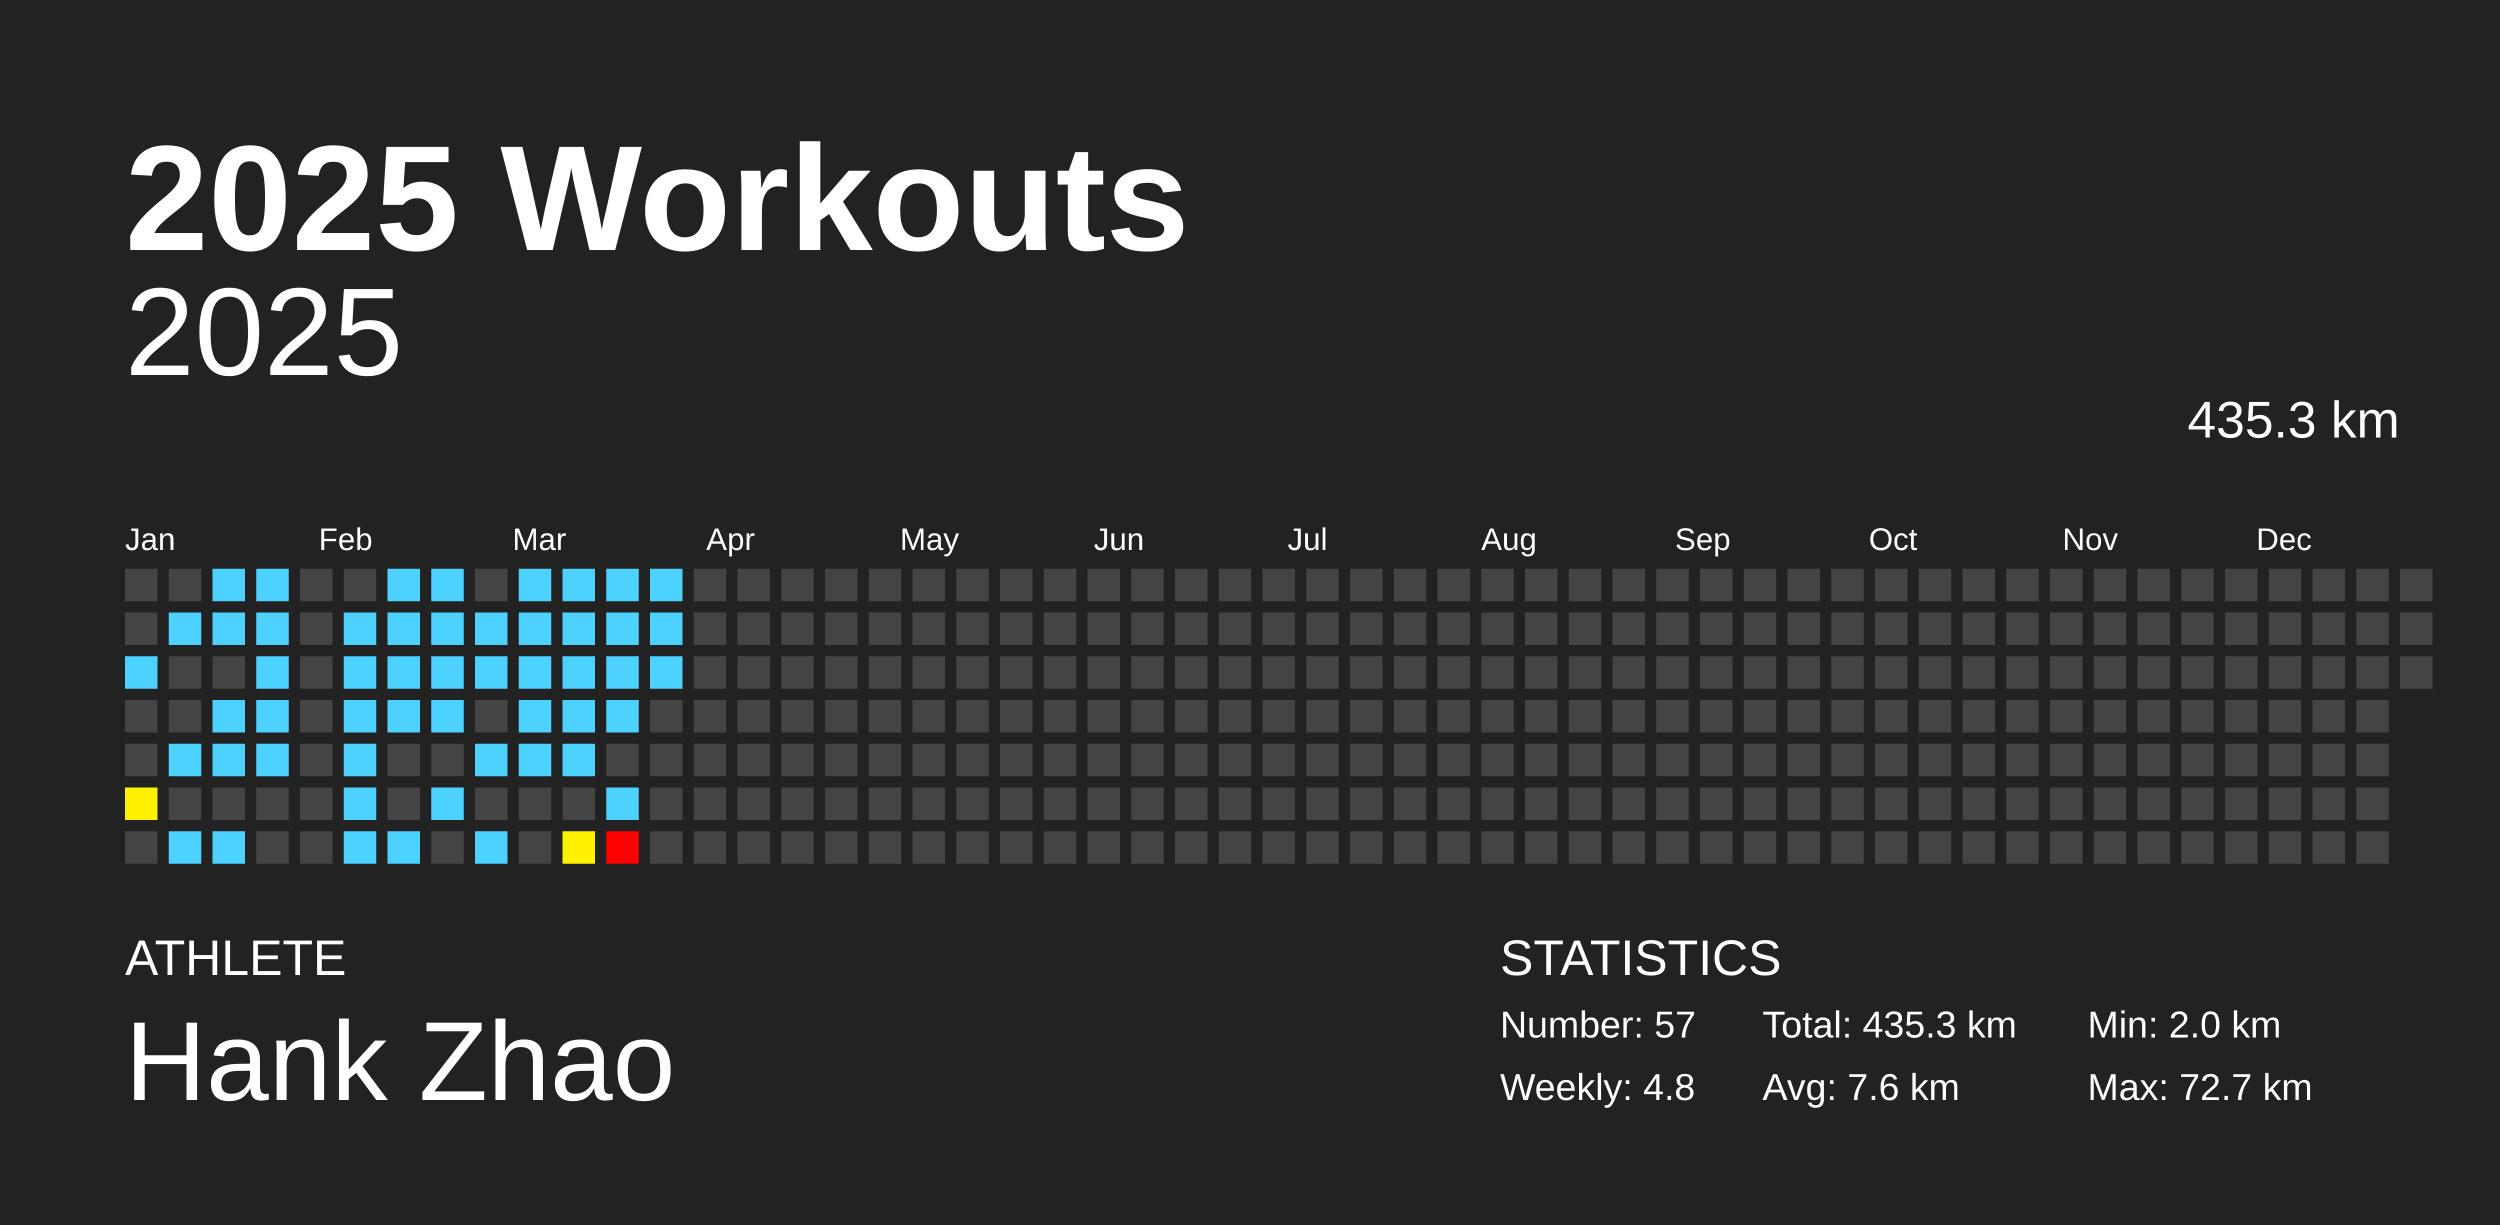
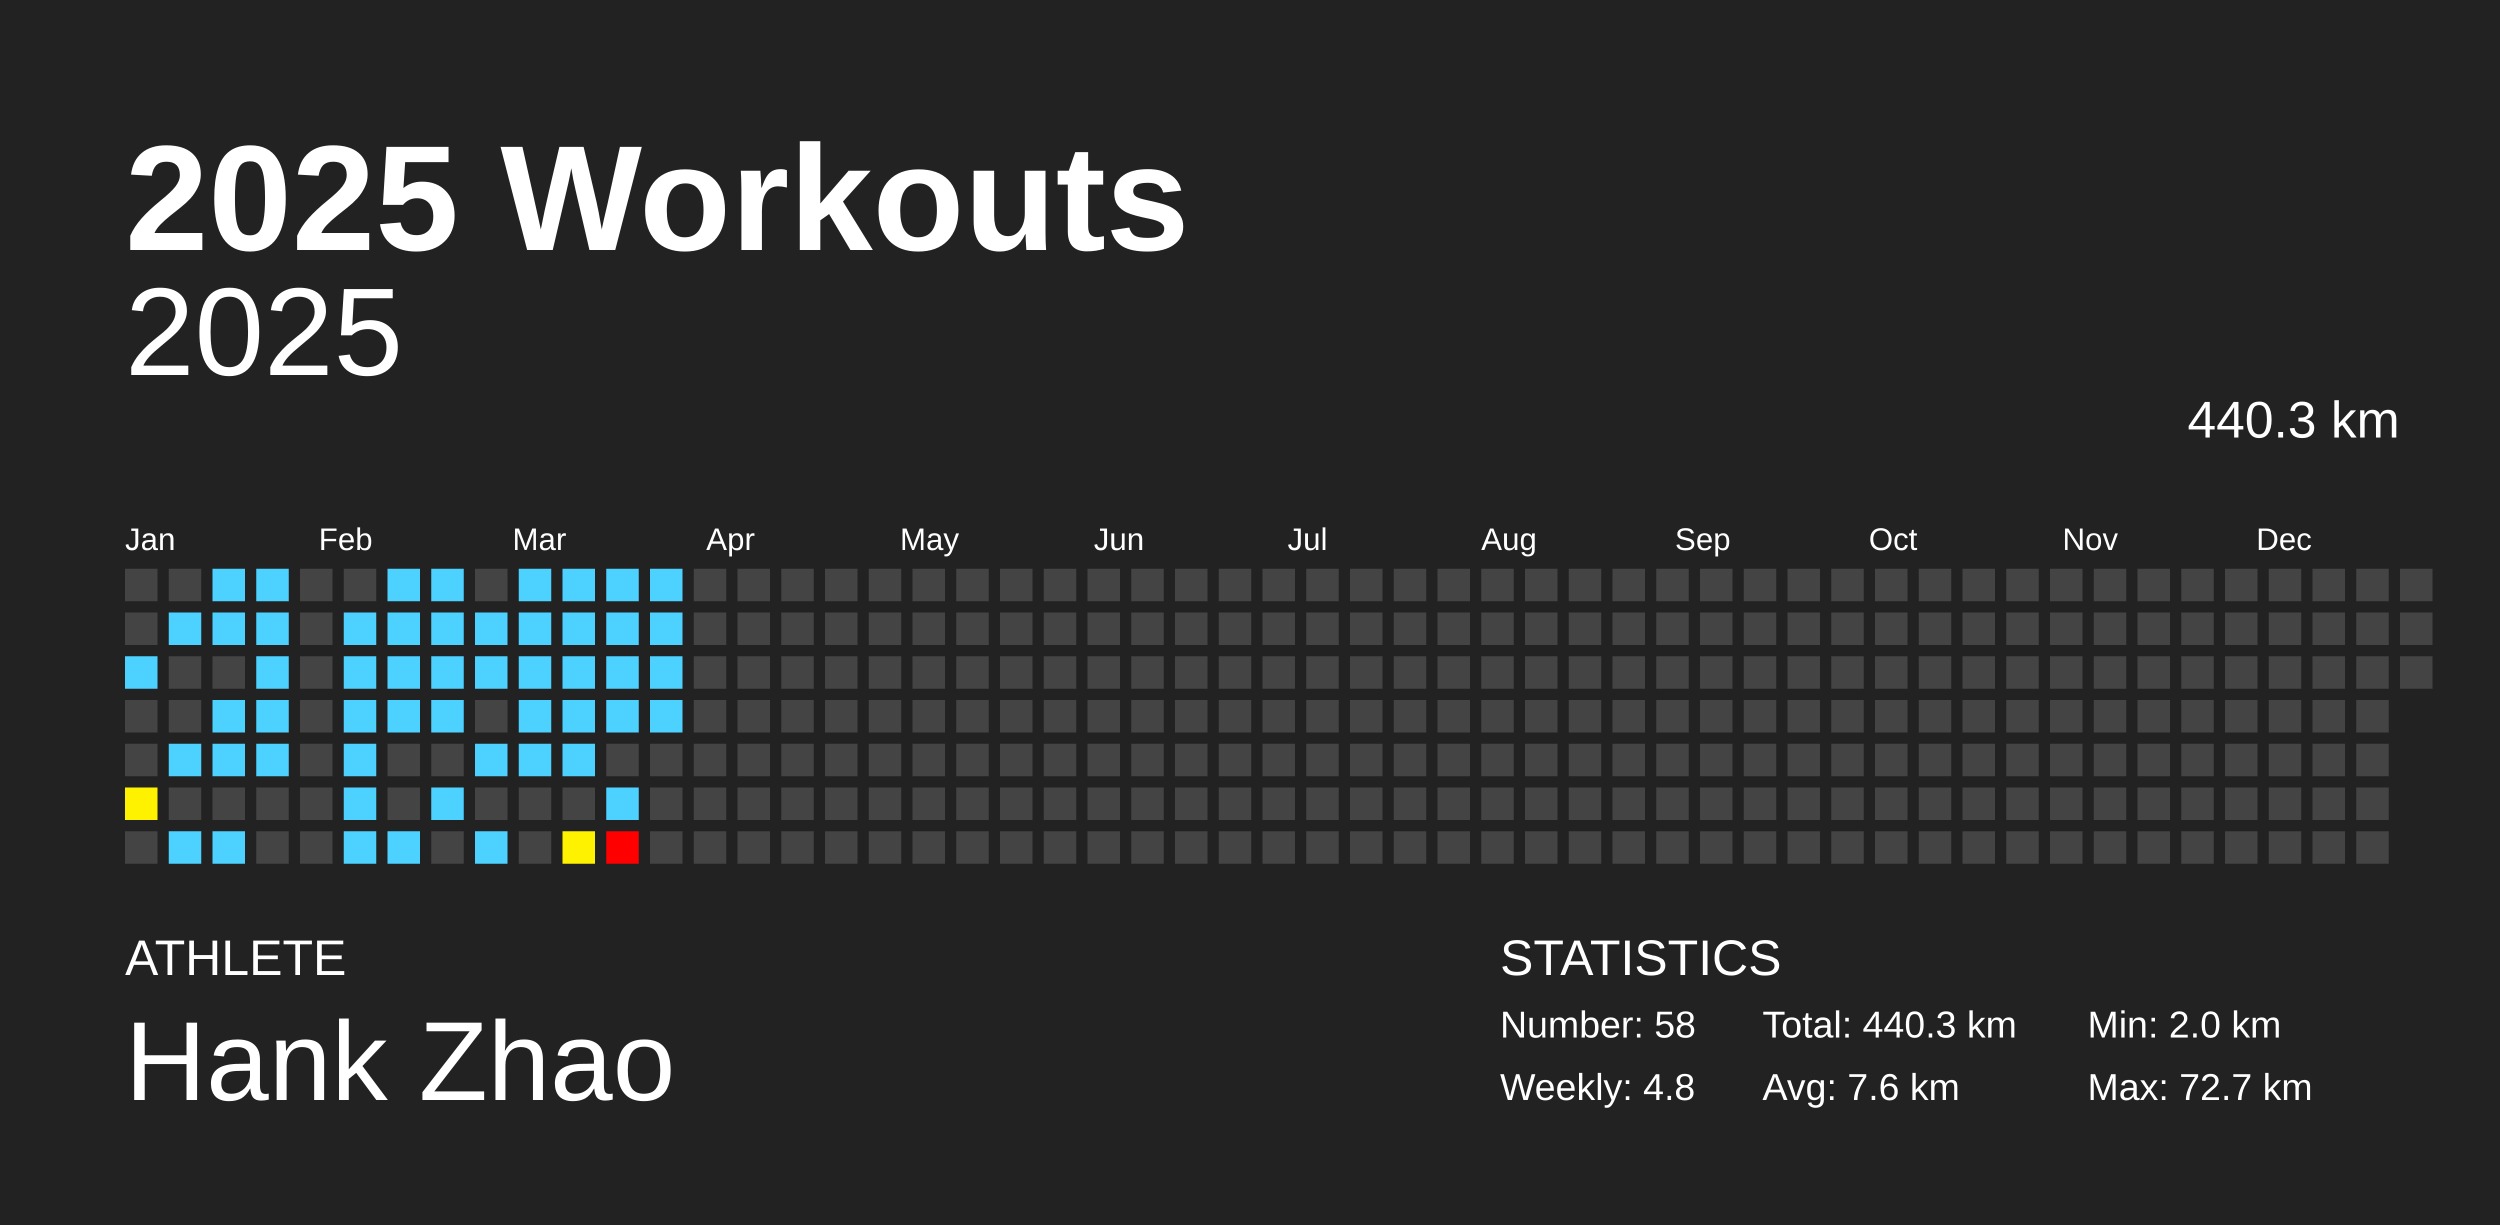
<svg xmlns="http://www.w3.org/2000/svg" baseProfile="full" height="98mm" version="1.1" viewBox="0,0,200,98" width="200mm">
  <defs />
  <rect fill="#222222" height="98" width="200" x="0" y="0" />
  <text fill="#FFFFFF" style="font-size:12px; font-family:Arial; font-weight:bold;" x="10" y="20">2025 Workouts</text>
  <text fill="#FFFFFF" style="font-size:4px; font-family:Arial" x="10" y="78">ATHLETE</text>
  <text fill="#FFFFFF" style="font-size:9px; font-family:Arial" x="10" y="88">Hank Zhao</text>
  <text fill="#FFFFFF" style="font-size:4px; font-family:Arial" x="120" y="78">STATISTICS</text>
-   <text fill="#FFFFFF" style="font-size:3px; font-family:Arial" x="120" y="83">Number: 57</text>
+   <text fill="#FFFFFF" style="font-size:3px; font-family:Arial" x="120" y="83">Number: 58</text>
  <text fill="#FFFFFF" style="font-size:3px; font-family:Arial" x="120" y="88">Weekly: 4.8</text>
-   <text fill="#FFFFFF" style="font-size:3px; font-family:Arial" x="141" y="83">Total: 435.3 km</text>
+   <text fill="#FFFFFF" style="font-size:3px; font-family:Arial" x="141" y="83">Total: 440.3 km</text>
  <text fill="#FFFFFF" style="font-size:3px; font-family:Arial" x="141" y="88">Avg: 7.6 km</text>
  <text fill="#FFFFFF" style="font-size:3px; font-family:Arial" x="167" y="83">Min: 2.0 km</text>
  <text fill="#FFFFFF" style="font-size:3px; font-family:Arial" x="167" y="88">Max: 72.7 km</text>
  <text alignment-baseline="hanging" fill="#FFFFFF" style="font-size:10.0px; font-family:Arial;" x="10" y="30">2025</text>
-   <text alignment-baseline="hanging" fill="#FFFFFF" style="font-size:4.125px; font-family:Arial;" x="175" y="35">435.3 km</text>
+   <text alignment-baseline="hanging" fill="#FFFFFF" style="font-size:4.125px; font-family:Arial;" x="175" y="35">440.3 km</text>
  <text fill="#FFFFFF" style="font-size:2.5px; font-family:Arial" x="10.0" y="44">Jan</text>
  <text fill="#FFFFFF" style="font-size:2.5px; font-family:Arial" x="25.5" y="44">Feb</text>
  <text fill="#FFFFFF" style="font-size:2.5px; font-family:Arial" x="41.0" y="44">Mar</text>
  <text fill="#FFFFFF" style="font-size:2.5px; font-family:Arial" x="56.5" y="44">Apr</text>
  <text fill="#FFFFFF" style="font-size:2.5px; font-family:Arial" x="72.0" y="44">May</text>
  <text fill="#FFFFFF" style="font-size:2.5px; font-family:Arial" x="87.5" y="44">Jun</text>
  <text fill="#FFFFFF" style="font-size:2.5px; font-family:Arial" x="103.0" y="44">Jul</text>
  <text fill="#FFFFFF" style="font-size:2.5px; font-family:Arial" x="118.5" y="44">Aug</text>
  <text fill="#FFFFFF" style="font-size:2.5px; font-family:Arial" x="134.0" y="44">Sep</text>
  <text fill="#FFFFFF" style="font-size:2.5px; font-family:Arial" x="149.5" y="44">Oct</text>
  <text fill="#FFFFFF" style="font-size:2.5px; font-family:Arial" x="165.0" y="44">Nov</text>
  <text fill="#FFFFFF" style="font-size:2.5px; font-family:Arial" x="180.5" y="44">Dec</text>
  <rect fill="#444444" height="2.6" width="2.6" x="10.0" y="45.5" />
  <rect fill="#444444" height="2.6" width="2.6" x="10.0" y="49.0" />
  <rect fill="#4dd2ff" height="2.6" width="2.6" x="10.0" y="52.5" />
  <rect fill="#444444" height="2.6" width="2.6" x="10.0" y="56.0" />
  <rect fill="#444444" height="2.6" width="2.6" x="10.0" y="59.5" />
  <rect fill="#fff200" height="2.6" width="2.6" x="10.0" y="63.0" />
  <rect fill="#444444" height="2.6" width="2.6" x="10.0" y="66.5" />
  <rect fill="#444444" height="2.6" width="2.6" x="13.5" y="45.5" />
  <rect fill="#4dd2ff" height="2.6" width="2.6" x="13.5" y="49.0" />
  <rect fill="#444444" height="2.6" width="2.6" x="13.5" y="52.5" />
  <rect fill="#444444" height="2.6" width="2.6" x="13.5" y="56.0" />
  <rect fill="#4dd2ff" height="2.6" width="2.6" x="13.5" y="59.5" />
  <rect fill="#444444" height="2.6" width="2.6" x="13.5" y="63.0" />
  <rect fill="#4dd2ff" height="2.6" width="2.6" x="13.5" y="66.5" />
  <rect fill="#4dd2ff" height="2.6" width="2.6" x="17.0" y="45.5" />
  <rect fill="#4dd2ff" height="2.6" width="2.6" x="17.0" y="49.0" />
  <rect fill="#444444" height="2.6" width="2.6" x="17.0" y="52.5" />
  <rect fill="#4dd2ff" height="2.6" width="2.6" x="17.0" y="56.0" />
  <rect fill="#4dd2ff" height="2.6" width="2.6" x="17.0" y="59.5" />
  <rect fill="#444444" height="2.6" width="2.6" x="17.0" y="63.0" />
  <rect fill="#4dd2ff" height="2.6" width="2.6" x="17.0" y="66.5" />
  <rect fill="#4dd2ff" height="2.6" width="2.6" x="20.5" y="45.5" />
  <rect fill="#4dd2ff" height="2.6" width="2.6" x="20.5" y="49.0" />
  <rect fill="#4dd2ff" height="2.6" width="2.6" x="20.5" y="52.5" />
  <rect fill="#4dd2ff" height="2.6" width="2.6" x="20.5" y="56.0" />
  <rect fill="#4dd2ff" height="2.6" width="2.6" x="20.5" y="59.5" />
  <rect fill="#444444" height="2.6" width="2.6" x="20.5" y="63.0" />
  <rect fill="#444444" height="2.6" width="2.6" x="20.5" y="66.5" />
  <rect fill="#444444" height="2.6" width="2.6" x="24.0" y="45.5" />
  <rect fill="#444444" height="2.6" width="2.6" x="24.0" y="49.0" />
  <rect fill="#444444" height="2.6" width="2.6" x="24.0" y="52.5" />
  <rect fill="#444444" height="2.6" width="2.6" x="24.0" y="56.0" />
  <rect fill="#444444" height="2.6" width="2.6" x="24.0" y="59.5" />
  <rect fill="#444444" height="2.6" width="2.6" x="24.0" y="63.0" />
  <rect fill="#444444" height="2.6" width="2.6" x="24.0" y="66.5" />
  <rect fill="#444444" height="2.6" width="2.6" x="27.5" y="45.5" />
  <rect fill="#4dd2ff" height="2.6" width="2.6" x="27.5" y="49.0" />
  <rect fill="#4dd2ff" height="2.6" width="2.6" x="27.5" y="52.5" />
  <rect fill="#4dd2ff" height="2.6" width="2.6" x="27.5" y="56.0" />
  <rect fill="#4dd2ff" height="2.6" width="2.6" x="27.5" y="59.5" />
  <rect fill="#4dd2ff" height="2.6" width="2.6" x="27.5" y="63.0" />
  <rect fill="#4dd2ff" height="2.6" width="2.6" x="27.5" y="66.5" />
  <rect fill="#4dd2ff" height="2.6" width="2.6" x="31.0" y="45.5" />
  <rect fill="#4dd2ff" height="2.6" width="2.6" x="31.0" y="49.0" />
  <rect fill="#4dd2ff" height="2.6" width="2.6" x="31.0" y="52.5" />
  <rect fill="#4dd2ff" height="2.6" width="2.6" x="31.0" y="56.0" />
  <rect fill="#444444" height="2.6" width="2.6" x="31.0" y="59.5" />
  <rect fill="#444444" height="2.6" width="2.6" x="31.0" y="63.0" />
  <rect fill="#4dd2ff" height="2.6" width="2.6" x="31.0" y="66.5" />
  <rect fill="#4dd2ff" height="2.6" width="2.6" x="34.5" y="45.5" />
  <rect fill="#4dd2ff" height="2.6" width="2.6" x="34.5" y="49.0" />
  <rect fill="#4dd2ff" height="2.6" width="2.6" x="34.5" y="52.5" />
  <rect fill="#4dd2ff" height="2.6" width="2.6" x="34.5" y="56.0" />
  <rect fill="#444444" height="2.6" width="2.6" x="34.5" y="59.5" />
  <rect fill="#4dd2ff" height="2.6" width="2.6" x="34.5" y="63.0" />
  <rect fill="#444444" height="2.6" width="2.6" x="34.5" y="66.5" />
  <rect fill="#444444" height="2.6" width="2.6" x="38.0" y="45.5" />
  <rect fill="#4dd2ff" height="2.6" width="2.6" x="38.0" y="49.0" />
  <rect fill="#4dd2ff" height="2.6" width="2.6" x="38.0" y="52.5" />
  <rect fill="#444444" height="2.6" width="2.6" x="38.0" y="56.0" />
  <rect fill="#4dd2ff" height="2.6" width="2.6" x="38.0" y="59.5" />
  <rect fill="#444444" height="2.6" width="2.6" x="38.0" y="63.0" />
  <rect fill="#4dd2ff" height="2.6" width="2.6" x="38.0" y="66.5" />
  <rect fill="#4dd2ff" height="2.6" width="2.6" x="41.5" y="45.5" />
  <rect fill="#4dd2ff" height="2.6" width="2.6" x="41.5" y="49.0" />
  <rect fill="#4dd2ff" height="2.6" width="2.6" x="41.5" y="52.5" />
  <rect fill="#4dd2ff" height="2.6" width="2.6" x="41.5" y="56.0" />
  <rect fill="#4dd2ff" height="2.6" width="2.6" x="41.5" y="59.5" />
  <rect fill="#444444" height="2.6" width="2.6" x="41.5" y="63.0" />
  <rect fill="#444444" height="2.6" width="2.6" x="41.5" y="66.5" />
  <rect fill="#4dd2ff" height="2.6" width="2.6" x="45.0" y="45.5" />
  <rect fill="#4dd2ff" height="2.6" width="2.6" x="45.0" y="49.0" />
  <rect fill="#4dd2ff" height="2.6" width="2.6" x="45.0" y="52.5" />
  <rect fill="#4dd2ff" height="2.6" width="2.6" x="45.0" y="56.0" />
  <rect fill="#4dd2ff" height="2.6" width="2.6" x="45.0" y="59.5" />
  <rect fill="#444444" height="2.6" width="2.6" x="45.0" y="63.0" />
  <rect fill="#fff200" height="2.6" width="2.6" x="45.0" y="66.5" />
  <rect fill="#4dd2ff" height="2.6" width="2.6" x="48.5" y="45.5" />
  <rect fill="#4dd2ff" height="2.6" width="2.6" x="48.5" y="49.0" />
  <rect fill="#4dd2ff" height="2.6" width="2.6" x="48.5" y="52.5" />
  <rect fill="#4dd2ff" height="2.6" width="2.6" x="48.5" y="56.0" />
  <rect fill="#444444" height="2.6" width="2.6" x="48.5" y="59.5" />
  <rect fill="#4dd2ff" height="2.6" width="2.6" x="48.5" y="63.0" />
  <rect fill="red" height="2.6" width="2.6" x="48.5" y="66.5" />
  <rect fill="#4dd2ff" height="2.6" width="2.6" x="52.0" y="45.5" />
  <rect fill="#4dd2ff" height="2.6" width="2.6" x="52.0" y="49.0" />
  <rect fill="#4dd2ff" height="2.6" width="2.6" x="52.0" y="52.5" />
-   <rect fill="#444444" height="2.6" width="2.6" x="52.0" y="56.0" />
+   <rect fill="#4dd2ff" height="2.6" width="2.6" x="52.0" y="56.0" />
  <rect fill="#444444" height="2.6" width="2.6" x="52.0" y="59.5" />
  <rect fill="#444444" height="2.6" width="2.6" x="52.0" y="63.0" />
  <rect fill="#444444" height="2.6" width="2.6" x="52.0" y="66.5" />
  <rect fill="#444444" height="2.6" width="2.6" x="55.5" y="45.5" />
  <rect fill="#444444" height="2.6" width="2.6" x="55.5" y="49.0" />
  <rect fill="#444444" height="2.6" width="2.6" x="55.5" y="52.5" />
  <rect fill="#444444" height="2.6" width="2.6" x="55.5" y="56.0" />
  <rect fill="#444444" height="2.6" width="2.6" x="55.5" y="59.5" />
  <rect fill="#444444" height="2.6" width="2.6" x="55.5" y="63.0" />
  <rect fill="#444444" height="2.6" width="2.6" x="55.5" y="66.5" />
  <rect fill="#444444" height="2.6" width="2.6" x="59.0" y="45.5" />
  <rect fill="#444444" height="2.6" width="2.6" x="59.0" y="49.0" />
  <rect fill="#444444" height="2.6" width="2.6" x="59.0" y="52.5" />
  <rect fill="#444444" height="2.6" width="2.6" x="59.0" y="56.0" />
  <rect fill="#444444" height="2.6" width="2.6" x="59.0" y="59.5" />
  <rect fill="#444444" height="2.6" width="2.6" x="59.0" y="63.0" />
  <rect fill="#444444" height="2.6" width="2.6" x="59.0" y="66.5" />
  <rect fill="#444444" height="2.6" width="2.6" x="62.5" y="45.5" />
  <rect fill="#444444" height="2.6" width="2.6" x="62.5" y="49.0" />
  <rect fill="#444444" height="2.6" width="2.6" x="62.5" y="52.5" />
  <rect fill="#444444" height="2.6" width="2.6" x="62.5" y="56.0" />
  <rect fill="#444444" height="2.6" width="2.6" x="62.5" y="59.5" />
  <rect fill="#444444" height="2.6" width="2.6" x="62.5" y="63.0" />
  <rect fill="#444444" height="2.6" width="2.6" x="62.5" y="66.5" />
  <rect fill="#444444" height="2.6" width="2.6" x="66.0" y="45.5" />
  <rect fill="#444444" height="2.6" width="2.6" x="66.0" y="49.0" />
  <rect fill="#444444" height="2.6" width="2.6" x="66.0" y="52.5" />
  <rect fill="#444444" height="2.6" width="2.6" x="66.0" y="56.0" />
  <rect fill="#444444" height="2.6" width="2.6" x="66.0" y="59.5" />
  <rect fill="#444444" height="2.6" width="2.6" x="66.0" y="63.0" />
  <rect fill="#444444" height="2.6" width="2.6" x="66.0" y="66.5" />
  <rect fill="#444444" height="2.6" width="2.6" x="69.5" y="45.5" />
  <rect fill="#444444" height="2.6" width="2.6" x="69.5" y="49.0" />
  <rect fill="#444444" height="2.6" width="2.6" x="69.5" y="52.5" />
  <rect fill="#444444" height="2.6" width="2.6" x="69.5" y="56.0" />
  <rect fill="#444444" height="2.6" width="2.6" x="69.5" y="59.5" />
  <rect fill="#444444" height="2.6" width="2.6" x="69.5" y="63.0" />
  <rect fill="#444444" height="2.6" width="2.6" x="69.5" y="66.5" />
  <rect fill="#444444" height="2.6" width="2.6" x="73.0" y="45.5" />
  <rect fill="#444444" height="2.6" width="2.6" x="73.0" y="49.0" />
  <rect fill="#444444" height="2.6" width="2.6" x="73.0" y="52.5" />
  <rect fill="#444444" height="2.6" width="2.6" x="73.0" y="56.0" />
  <rect fill="#444444" height="2.6" width="2.6" x="73.0" y="59.5" />
  <rect fill="#444444" height="2.6" width="2.6" x="73.0" y="63.0" />
  <rect fill="#444444" height="2.6" width="2.6" x="73.0" y="66.5" />
  <rect fill="#444444" height="2.6" width="2.6" x="76.5" y="45.5" />
  <rect fill="#444444" height="2.6" width="2.6" x="76.5" y="49.0" />
  <rect fill="#444444" height="2.6" width="2.6" x="76.5" y="52.5" />
  <rect fill="#444444" height="2.6" width="2.6" x="76.5" y="56.0" />
  <rect fill="#444444" height="2.6" width="2.6" x="76.5" y="59.5" />
  <rect fill="#444444" height="2.6" width="2.6" x="76.5" y="63.0" />
  <rect fill="#444444" height="2.6" width="2.6" x="76.5" y="66.5" />
  <rect fill="#444444" height="2.6" width="2.6" x="80.0" y="45.5" />
  <rect fill="#444444" height="2.6" width="2.6" x="80.0" y="49.0" />
  <rect fill="#444444" height="2.6" width="2.6" x="80.0" y="52.5" />
  <rect fill="#444444" height="2.6" width="2.6" x="80.0" y="56.0" />
  <rect fill="#444444" height="2.6" width="2.6" x="80.0" y="59.5" />
  <rect fill="#444444" height="2.6" width="2.6" x="80.0" y="63.0" />
  <rect fill="#444444" height="2.6" width="2.6" x="80.0" y="66.5" />
  <rect fill="#444444" height="2.6" width="2.6" x="83.5" y="45.5" />
  <rect fill="#444444" height="2.6" width="2.6" x="83.5" y="49.0" />
  <rect fill="#444444" height="2.6" width="2.6" x="83.5" y="52.5" />
  <rect fill="#444444" height="2.6" width="2.6" x="83.5" y="56.0" />
  <rect fill="#444444" height="2.6" width="2.6" x="83.5" y="59.5" />
  <rect fill="#444444" height="2.6" width="2.6" x="83.5" y="63.0" />
  <rect fill="#444444" height="2.6" width="2.6" x="83.5" y="66.5" />
  <rect fill="#444444" height="2.6" width="2.6" x="87.0" y="45.5" />
  <rect fill="#444444" height="2.6" width="2.6" x="87.0" y="49.0" />
  <rect fill="#444444" height="2.6" width="2.6" x="87.0" y="52.5" />
  <rect fill="#444444" height="2.6" width="2.6" x="87.0" y="56.0" />
  <rect fill="#444444" height="2.6" width="2.6" x="87.0" y="59.5" />
  <rect fill="#444444" height="2.6" width="2.6" x="87.0" y="63.0" />
  <rect fill="#444444" height="2.6" width="2.6" x="87.0" y="66.5" />
  <rect fill="#444444" height="2.6" width="2.6" x="90.5" y="45.5" />
  <rect fill="#444444" height="2.6" width="2.6" x="90.5" y="49.0" />
  <rect fill="#444444" height="2.6" width="2.6" x="90.5" y="52.5" />
  <rect fill="#444444" height="2.6" width="2.6" x="90.5" y="56.0" />
  <rect fill="#444444" height="2.6" width="2.6" x="90.5" y="59.5" />
  <rect fill="#444444" height="2.6" width="2.6" x="90.5" y="63.0" />
  <rect fill="#444444" height="2.6" width="2.6" x="90.5" y="66.5" />
  <rect fill="#444444" height="2.6" width="2.6" x="94.0" y="45.5" />
  <rect fill="#444444" height="2.6" width="2.6" x="94.0" y="49.0" />
  <rect fill="#444444" height="2.6" width="2.6" x="94.0" y="52.5" />
  <rect fill="#444444" height="2.6" width="2.6" x="94.0" y="56.0" />
  <rect fill="#444444" height="2.6" width="2.6" x="94.0" y="59.5" />
  <rect fill="#444444" height="2.6" width="2.6" x="94.0" y="63.0" />
  <rect fill="#444444" height="2.6" width="2.6" x="94.0" y="66.5" />
  <rect fill="#444444" height="2.6" width="2.6" x="97.5" y="45.5" />
  <rect fill="#444444" height="2.6" width="2.6" x="97.5" y="49.0" />
  <rect fill="#444444" height="2.6" width="2.6" x="97.5" y="52.5" />
  <rect fill="#444444" height="2.6" width="2.6" x="97.5" y="56.0" />
  <rect fill="#444444" height="2.6" width="2.6" x="97.5" y="59.5" />
  <rect fill="#444444" height="2.6" width="2.6" x="97.5" y="63.0" />
  <rect fill="#444444" height="2.6" width="2.6" x="97.5" y="66.5" />
  <rect fill="#444444" height="2.6" width="2.6" x="101.0" y="45.5" />
  <rect fill="#444444" height="2.6" width="2.6" x="101.0" y="49.0" />
  <rect fill="#444444" height="2.6" width="2.6" x="101.0" y="52.5" />
  <rect fill="#444444" height="2.6" width="2.6" x="101.0" y="56.0" />
  <rect fill="#444444" height="2.6" width="2.6" x="101.0" y="59.5" />
  <rect fill="#444444" height="2.6" width="2.6" x="101.0" y="63.0" />
  <rect fill="#444444" height="2.6" width="2.6" x="101.0" y="66.5" />
  <rect fill="#444444" height="2.6" width="2.6" x="104.5" y="45.5" />
  <rect fill="#444444" height="2.6" width="2.6" x="104.5" y="49.0" />
  <rect fill="#444444" height="2.6" width="2.6" x="104.5" y="52.5" />
  <rect fill="#444444" height="2.6" width="2.6" x="104.5" y="56.0" />
  <rect fill="#444444" height="2.6" width="2.6" x="104.5" y="59.5" />
  <rect fill="#444444" height="2.6" width="2.6" x="104.5" y="63.0" />
  <rect fill="#444444" height="2.6" width="2.6" x="104.5" y="66.5" />
  <rect fill="#444444" height="2.6" width="2.6" x="108.0" y="45.5" />
  <rect fill="#444444" height="2.6" width="2.6" x="108.0" y="49.0" />
  <rect fill="#444444" height="2.6" width="2.6" x="108.0" y="52.5" />
  <rect fill="#444444" height="2.6" width="2.6" x="108.0" y="56.0" />
  <rect fill="#444444" height="2.6" width="2.6" x="108.0" y="59.5" />
  <rect fill="#444444" height="2.6" width="2.6" x="108.0" y="63.0" />
  <rect fill="#444444" height="2.6" width="2.6" x="108.0" y="66.5" />
  <rect fill="#444444" height="2.6" width="2.6" x="111.5" y="45.5" />
  <rect fill="#444444" height="2.6" width="2.6" x="111.5" y="49.0" />
  <rect fill="#444444" height="2.6" width="2.6" x="111.5" y="52.5" />
  <rect fill="#444444" height="2.6" width="2.6" x="111.5" y="56.0" />
  <rect fill="#444444" height="2.6" width="2.6" x="111.5" y="59.5" />
  <rect fill="#444444" height="2.6" width="2.6" x="111.5" y="63.0" />
  <rect fill="#444444" height="2.6" width="2.6" x="111.5" y="66.5" />
  <rect fill="#444444" height="2.6" width="2.6" x="115.0" y="45.5" />
  <rect fill="#444444" height="2.6" width="2.6" x="115.0" y="49.0" />
  <rect fill="#444444" height="2.6" width="2.6" x="115.0" y="52.5" />
  <rect fill="#444444" height="2.6" width="2.6" x="115.0" y="56.0" />
  <rect fill="#444444" height="2.6" width="2.6" x="115.0" y="59.5" />
  <rect fill="#444444" height="2.6" width="2.6" x="115.0" y="63.0" />
  <rect fill="#444444" height="2.6" width="2.6" x="115.0" y="66.5" />
  <rect fill="#444444" height="2.6" width="2.6" x="118.5" y="45.5" />
  <rect fill="#444444" height="2.6" width="2.6" x="118.5" y="49.0" />
  <rect fill="#444444" height="2.6" width="2.6" x="118.5" y="52.5" />
  <rect fill="#444444" height="2.6" width="2.6" x="118.5" y="56.0" />
  <rect fill="#444444" height="2.6" width="2.6" x="118.5" y="59.5" />
  <rect fill="#444444" height="2.6" width="2.6" x="118.5" y="63.0" />
  <rect fill="#444444" height="2.6" width="2.6" x="118.5" y="66.5" />
  <rect fill="#444444" height="2.6" width="2.6" x="122.0" y="45.5" />
  <rect fill="#444444" height="2.6" width="2.6" x="122.0" y="49.0" />
  <rect fill="#444444" height="2.6" width="2.6" x="122.0" y="52.5" />
  <rect fill="#444444" height="2.6" width="2.6" x="122.0" y="56.0" />
  <rect fill="#444444" height="2.6" width="2.6" x="122.0" y="59.5" />
  <rect fill="#444444" height="2.6" width="2.6" x="122.0" y="63.0" />
  <rect fill="#444444" height="2.6" width="2.6" x="122.0" y="66.5" />
  <rect fill="#444444" height="2.6" width="2.6" x="125.5" y="45.5" />
  <rect fill="#444444" height="2.6" width="2.6" x="125.5" y="49.0" />
  <rect fill="#444444" height="2.6" width="2.6" x="125.5" y="52.5" />
  <rect fill="#444444" height="2.6" width="2.6" x="125.5" y="56.0" />
  <rect fill="#444444" height="2.6" width="2.6" x="125.5" y="59.5" />
  <rect fill="#444444" height="2.6" width="2.6" x="125.5" y="63.0" />
  <rect fill="#444444" height="2.6" width="2.6" x="125.5" y="66.5" />
  <rect fill="#444444" height="2.6" width="2.6" x="129.0" y="45.5" />
  <rect fill="#444444" height="2.6" width="2.6" x="129.0" y="49.0" />
  <rect fill="#444444" height="2.6" width="2.6" x="129.0" y="52.5" />
  <rect fill="#444444" height="2.6" width="2.6" x="129.0" y="56.0" />
  <rect fill="#444444" height="2.6" width="2.6" x="129.0" y="59.5" />
  <rect fill="#444444" height="2.6" width="2.6" x="129.0" y="63.0" />
  <rect fill="#444444" height="2.6" width="2.6" x="129.0" y="66.5" />
  <rect fill="#444444" height="2.6" width="2.6" x="132.5" y="45.5" />
  <rect fill="#444444" height="2.6" width="2.6" x="132.5" y="49.0" />
  <rect fill="#444444" height="2.6" width="2.6" x="132.5" y="52.5" />
  <rect fill="#444444" height="2.6" width="2.6" x="132.5" y="56.0" />
  <rect fill="#444444" height="2.6" width="2.6" x="132.5" y="59.5" />
  <rect fill="#444444" height="2.6" width="2.6" x="132.5" y="63.0" />
  <rect fill="#444444" height="2.6" width="2.6" x="132.5" y="66.5" />
  <rect fill="#444444" height="2.6" width="2.6" x="136.0" y="45.5" />
  <rect fill="#444444" height="2.6" width="2.6" x="136.0" y="49.0" />
  <rect fill="#444444" height="2.6" width="2.6" x="136.0" y="52.5" />
  <rect fill="#444444" height="2.6" width="2.6" x="136.0" y="56.0" />
  <rect fill="#444444" height="2.6" width="2.6" x="136.0" y="59.5" />
  <rect fill="#444444" height="2.6" width="2.6" x="136.0" y="63.0" />
  <rect fill="#444444" height="2.6" width="2.6" x="136.0" y="66.5" />
  <rect fill="#444444" height="2.6" width="2.6" x="139.5" y="45.5" />
  <rect fill="#444444" height="2.6" width="2.6" x="139.5" y="49.0" />
  <rect fill="#444444" height="2.6" width="2.6" x="139.5" y="52.5" />
  <rect fill="#444444" height="2.6" width="2.6" x="139.5" y="56.0" />
  <rect fill="#444444" height="2.6" width="2.6" x="139.5" y="59.5" />
  <rect fill="#444444" height="2.6" width="2.6" x="139.5" y="63.0" />
  <rect fill="#444444" height="2.6" width="2.6" x="139.5" y="66.5" />
  <rect fill="#444444" height="2.6" width="2.6" x="143.0" y="45.5" />
  <rect fill="#444444" height="2.6" width="2.6" x="143.0" y="49.0" />
  <rect fill="#444444" height="2.6" width="2.6" x="143.0" y="52.5" />
  <rect fill="#444444" height="2.6" width="2.6" x="143.0" y="56.0" />
  <rect fill="#444444" height="2.6" width="2.6" x="143.0" y="59.5" />
  <rect fill="#444444" height="2.6" width="2.6" x="143.0" y="63.0" />
  <rect fill="#444444" height="2.6" width="2.6" x="143.0" y="66.5" />
  <rect fill="#444444" height="2.6" width="2.6" x="146.5" y="45.5" />
  <rect fill="#444444" height="2.6" width="2.6" x="146.5" y="49.0" />
  <rect fill="#444444" height="2.6" width="2.6" x="146.5" y="52.5" />
  <rect fill="#444444" height="2.6" width="2.6" x="146.5" y="56.0" />
  <rect fill="#444444" height="2.6" width="2.6" x="146.5" y="59.5" />
  <rect fill="#444444" height="2.6" width="2.6" x="146.5" y="63.0" />
  <rect fill="#444444" height="2.6" width="2.6" x="146.5" y="66.5" />
  <rect fill="#444444" height="2.6" width="2.6" x="150.0" y="45.5" />
  <rect fill="#444444" height="2.6" width="2.6" x="150.0" y="49.0" />
  <rect fill="#444444" height="2.6" width="2.6" x="150.0" y="52.5" />
  <rect fill="#444444" height="2.6" width="2.6" x="150.0" y="56.0" />
  <rect fill="#444444" height="2.6" width="2.6" x="150.0" y="59.5" />
  <rect fill="#444444" height="2.6" width="2.6" x="150.0" y="63.0" />
  <rect fill="#444444" height="2.6" width="2.6" x="150.0" y="66.5" />
  <rect fill="#444444" height="2.6" width="2.6" x="153.5" y="45.5" />
  <rect fill="#444444" height="2.6" width="2.6" x="153.5" y="49.0" />
  <rect fill="#444444" height="2.6" width="2.6" x="153.5" y="52.5" />
  <rect fill="#444444" height="2.6" width="2.6" x="153.5" y="56.0" />
  <rect fill="#444444" height="2.6" width="2.6" x="153.5" y="59.5" />
  <rect fill="#444444" height="2.6" width="2.6" x="153.5" y="63.0" />
  <rect fill="#444444" height="2.6" width="2.6" x="153.5" y="66.5" />
  <rect fill="#444444" height="2.6" width="2.6" x="157.0" y="45.5" />
  <rect fill="#444444" height="2.6" width="2.6" x="157.0" y="49.0" />
  <rect fill="#444444" height="2.6" width="2.6" x="157.0" y="52.5" />
  <rect fill="#444444" height="2.6" width="2.6" x="157.0" y="56.0" />
  <rect fill="#444444" height="2.6" width="2.6" x="157.0" y="59.5" />
  <rect fill="#444444" height="2.6" width="2.6" x="157.0" y="63.0" />
  <rect fill="#444444" height="2.6" width="2.6" x="157.0" y="66.5" />
  <rect fill="#444444" height="2.6" width="2.6" x="160.5" y="45.5" />
  <rect fill="#444444" height="2.6" width="2.6" x="160.5" y="49.0" />
  <rect fill="#444444" height="2.6" width="2.6" x="160.5" y="52.5" />
  <rect fill="#444444" height="2.6" width="2.6" x="160.5" y="56.0" />
  <rect fill="#444444" height="2.6" width="2.6" x="160.5" y="59.5" />
  <rect fill="#444444" height="2.6" width="2.6" x="160.5" y="63.0" />
  <rect fill="#444444" height="2.6" width="2.6" x="160.5" y="66.5" />
  <rect fill="#444444" height="2.6" width="2.6" x="164.0" y="45.5" />
  <rect fill="#444444" height="2.6" width="2.6" x="164.0" y="49.0" />
  <rect fill="#444444" height="2.6" width="2.6" x="164.0" y="52.5" />
  <rect fill="#444444" height="2.6" width="2.6" x="164.0" y="56.0" />
  <rect fill="#444444" height="2.6" width="2.6" x="164.0" y="59.5" />
  <rect fill="#444444" height="2.6" width="2.6" x="164.0" y="63.0" />
  <rect fill="#444444" height="2.6" width="2.6" x="164.0" y="66.5" />
  <rect fill="#444444" height="2.6" width="2.6" x="167.5" y="45.5" />
  <rect fill="#444444" height="2.6" width="2.6" x="167.5" y="49.0" />
  <rect fill="#444444" height="2.6" width="2.6" x="167.5" y="52.5" />
  <rect fill="#444444" height="2.6" width="2.6" x="167.5" y="56.0" />
  <rect fill="#444444" height="2.6" width="2.6" x="167.5" y="59.5" />
  <rect fill="#444444" height="2.6" width="2.6" x="167.5" y="63.0" />
  <rect fill="#444444" height="2.6" width="2.6" x="167.5" y="66.5" />
  <rect fill="#444444" height="2.6" width="2.6" x="171.0" y="45.5" />
  <rect fill="#444444" height="2.6" width="2.6" x="171.0" y="49.0" />
  <rect fill="#444444" height="2.6" width="2.6" x="171.0" y="52.5" />
  <rect fill="#444444" height="2.6" width="2.6" x="171.0" y="56.0" />
  <rect fill="#444444" height="2.6" width="2.6" x="171.0" y="59.5" />
  <rect fill="#444444" height="2.6" width="2.6" x="171.0" y="63.0" />
  <rect fill="#444444" height="2.6" width="2.6" x="171.0" y="66.5" />
  <rect fill="#444444" height="2.6" width="2.6" x="174.5" y="45.5" />
  <rect fill="#444444" height="2.6" width="2.6" x="174.5" y="49.0" />
  <rect fill="#444444" height="2.6" width="2.6" x="174.5" y="52.5" />
  <rect fill="#444444" height="2.6" width="2.6" x="174.5" y="56.0" />
  <rect fill="#444444" height="2.6" width="2.6" x="174.5" y="59.5" />
  <rect fill="#444444" height="2.6" width="2.6" x="174.5" y="63.0" />
  <rect fill="#444444" height="2.6" width="2.6" x="174.5" y="66.5" />
  <rect fill="#444444" height="2.6" width="2.6" x="178.0" y="45.5" />
  <rect fill="#444444" height="2.6" width="2.6" x="178.0" y="49.0" />
  <rect fill="#444444" height="2.6" width="2.6" x="178.0" y="52.5" />
  <rect fill="#444444" height="2.6" width="2.6" x="178.0" y="56.0" />
  <rect fill="#444444" height="2.6" width="2.6" x="178.0" y="59.5" />
  <rect fill="#444444" height="2.6" width="2.6" x="178.0" y="63.0" />
  <rect fill="#444444" height="2.6" width="2.6" x="178.0" y="66.5" />
  <rect fill="#444444" height="2.6" width="2.6" x="181.5" y="45.5" />
  <rect fill="#444444" height="2.6" width="2.6" x="181.5" y="49.0" />
  <rect fill="#444444" height="2.6" width="2.6" x="181.5" y="52.5" />
  <rect fill="#444444" height="2.6" width="2.6" x="181.5" y="56.0" />
  <rect fill="#444444" height="2.6" width="2.6" x="181.5" y="59.5" />
  <rect fill="#444444" height="2.6" width="2.6" x="181.5" y="63.0" />
  <rect fill="#444444" height="2.6" width="2.6" x="181.5" y="66.5" />
  <rect fill="#444444" height="2.6" width="2.6" x="185.0" y="45.5" />
  <rect fill="#444444" height="2.6" width="2.6" x="185.0" y="49.0" />
  <rect fill="#444444" height="2.6" width="2.6" x="185.0" y="52.5" />
  <rect fill="#444444" height="2.6" width="2.6" x="185.0" y="56.0" />
  <rect fill="#444444" height="2.6" width="2.6" x="185.0" y="59.5" />
  <rect fill="#444444" height="2.6" width="2.6" x="185.0" y="63.0" />
  <rect fill="#444444" height="2.6" width="2.6" x="185.0" y="66.5" />
  <rect fill="#444444" height="2.6" width="2.6" x="188.5" y="45.5" />
  <rect fill="#444444" height="2.6" width="2.6" x="188.5" y="49.0" />
  <rect fill="#444444" height="2.6" width="2.6" x="188.5" y="52.5" />
  <rect fill="#444444" height="2.6" width="2.6" x="188.5" y="56.0" />
  <rect fill="#444444" height="2.6" width="2.6" x="188.5" y="59.5" />
  <rect fill="#444444" height="2.6" width="2.6" x="188.5" y="63.0" />
  <rect fill="#444444" height="2.6" width="2.6" x="188.5" y="66.5" />
  <rect fill="#444444" height="2.6" width="2.6" x="192.0" y="45.5" />
  <rect fill="#444444" height="2.6" width="2.6" x="192.0" y="49.0" />
  <rect fill="#444444" height="2.6" width="2.6" x="192.0" y="52.5" />
</svg>
